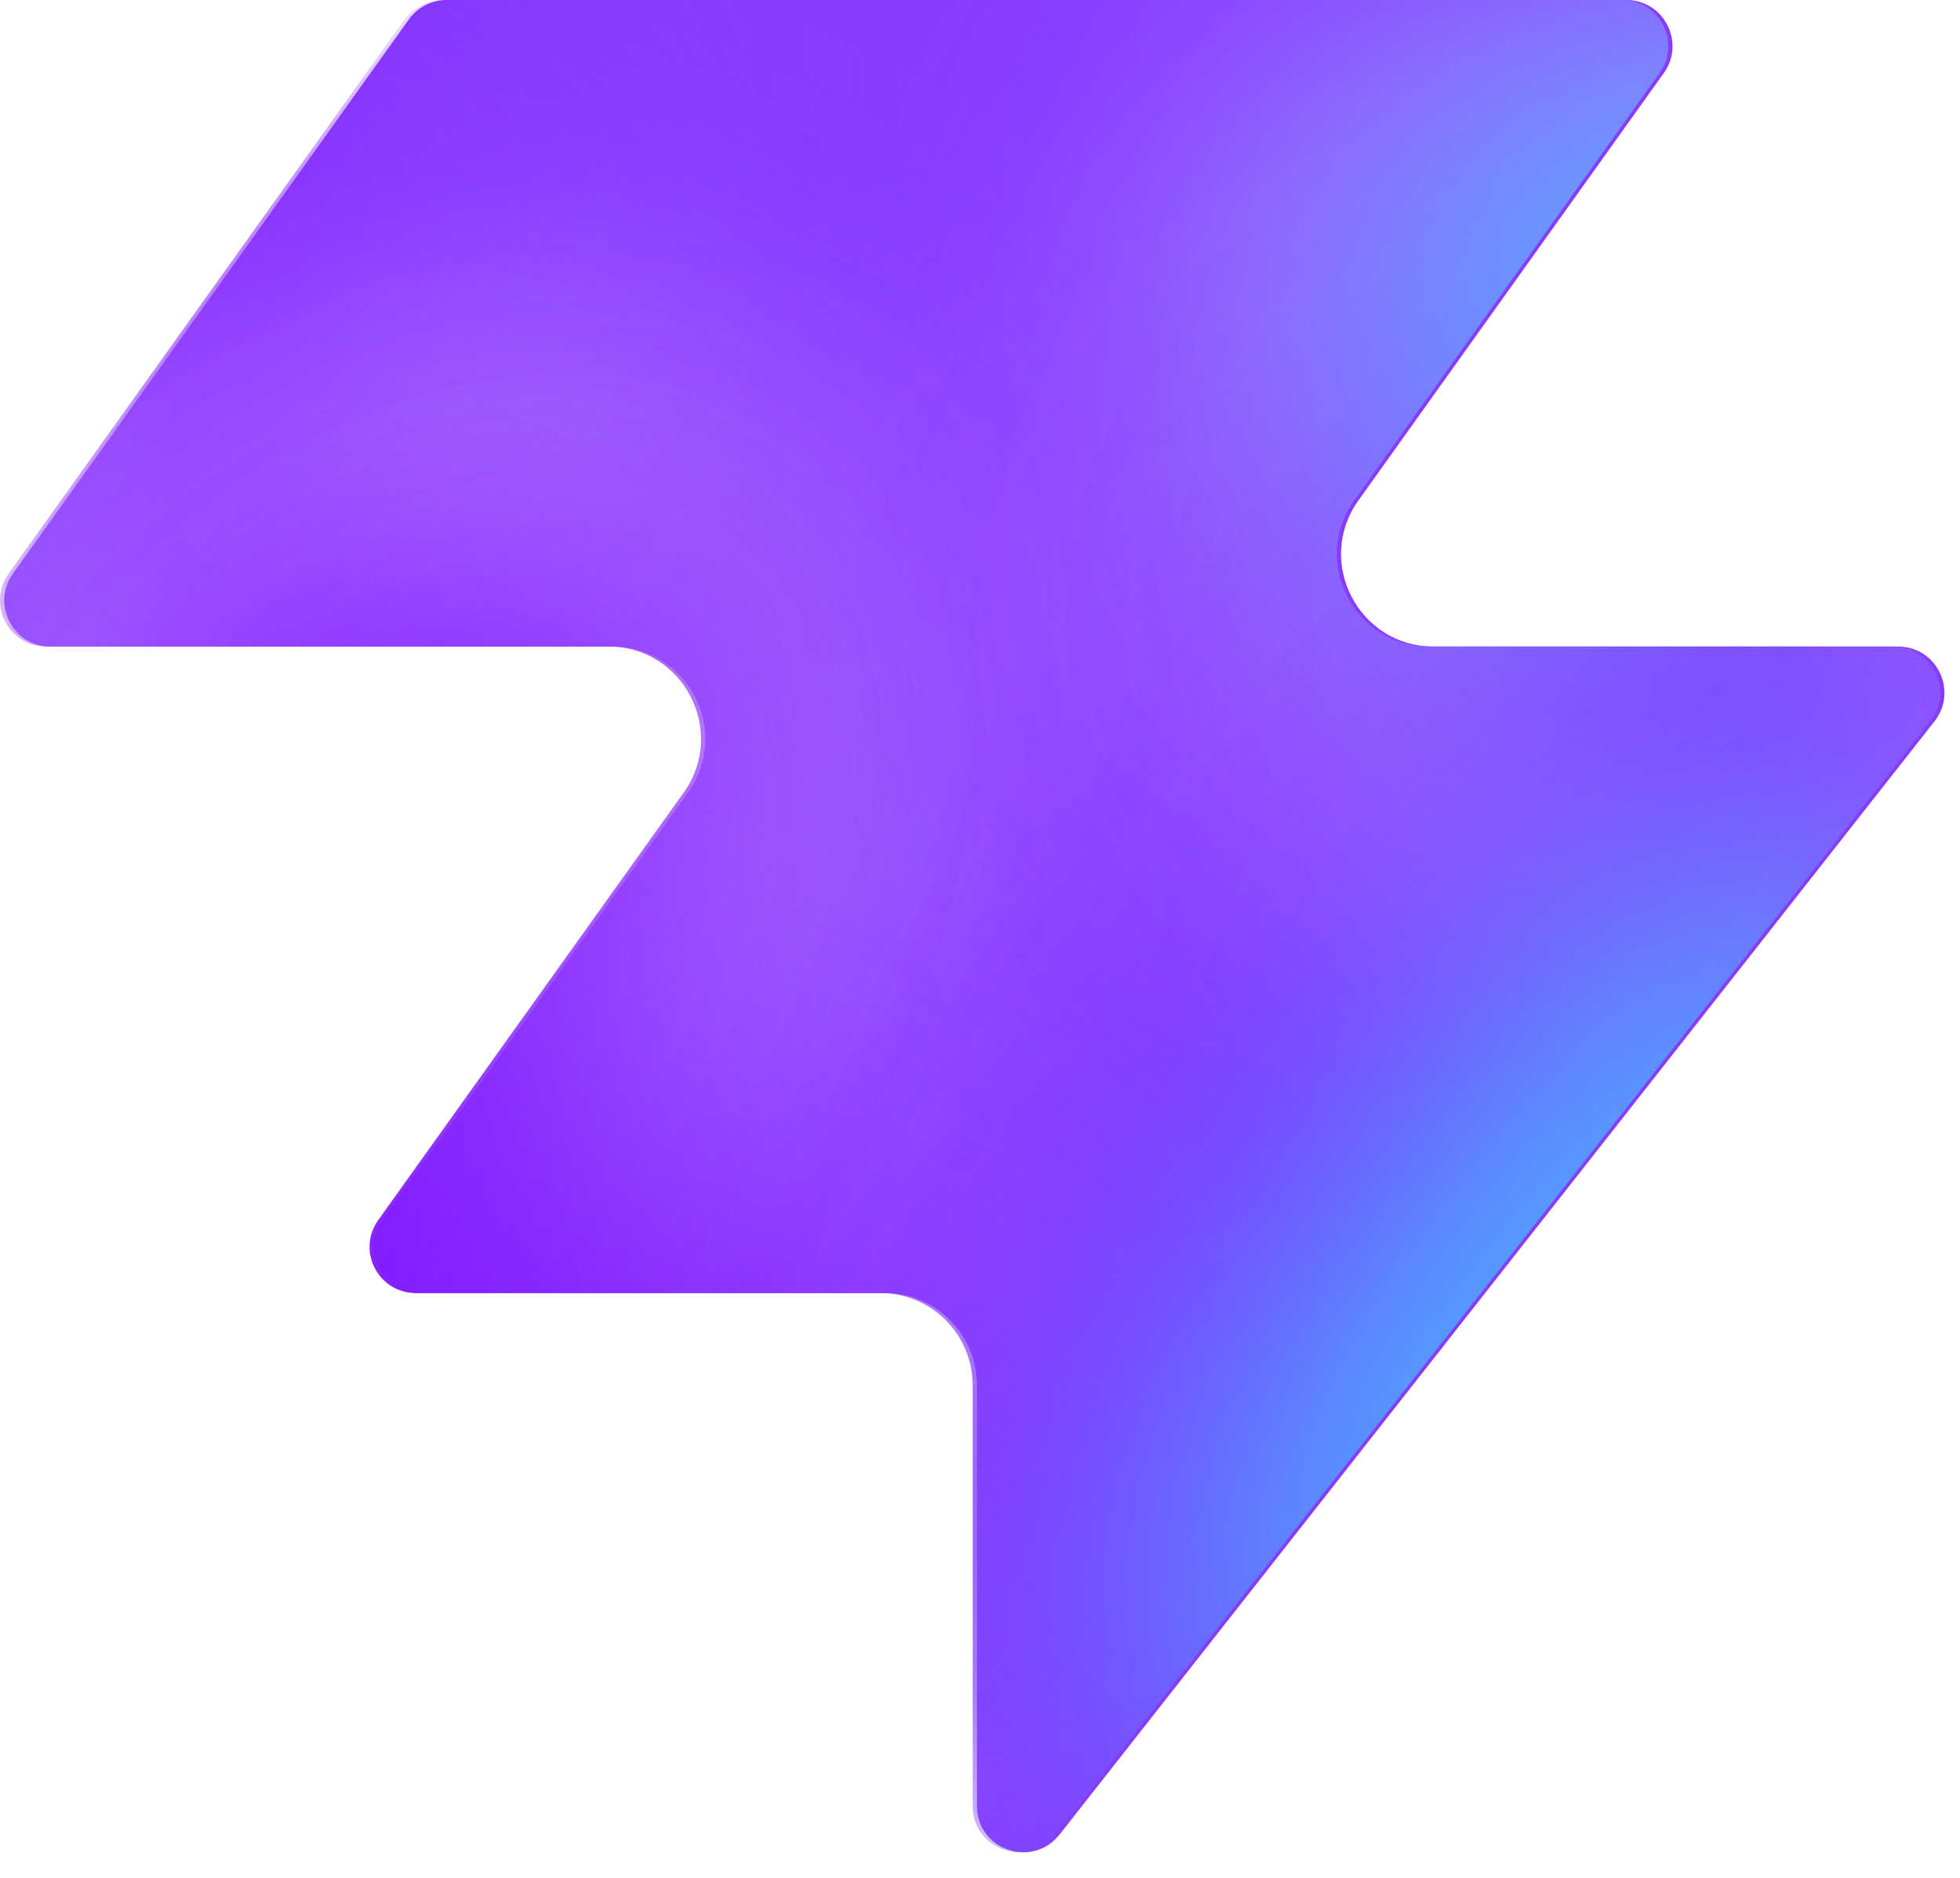
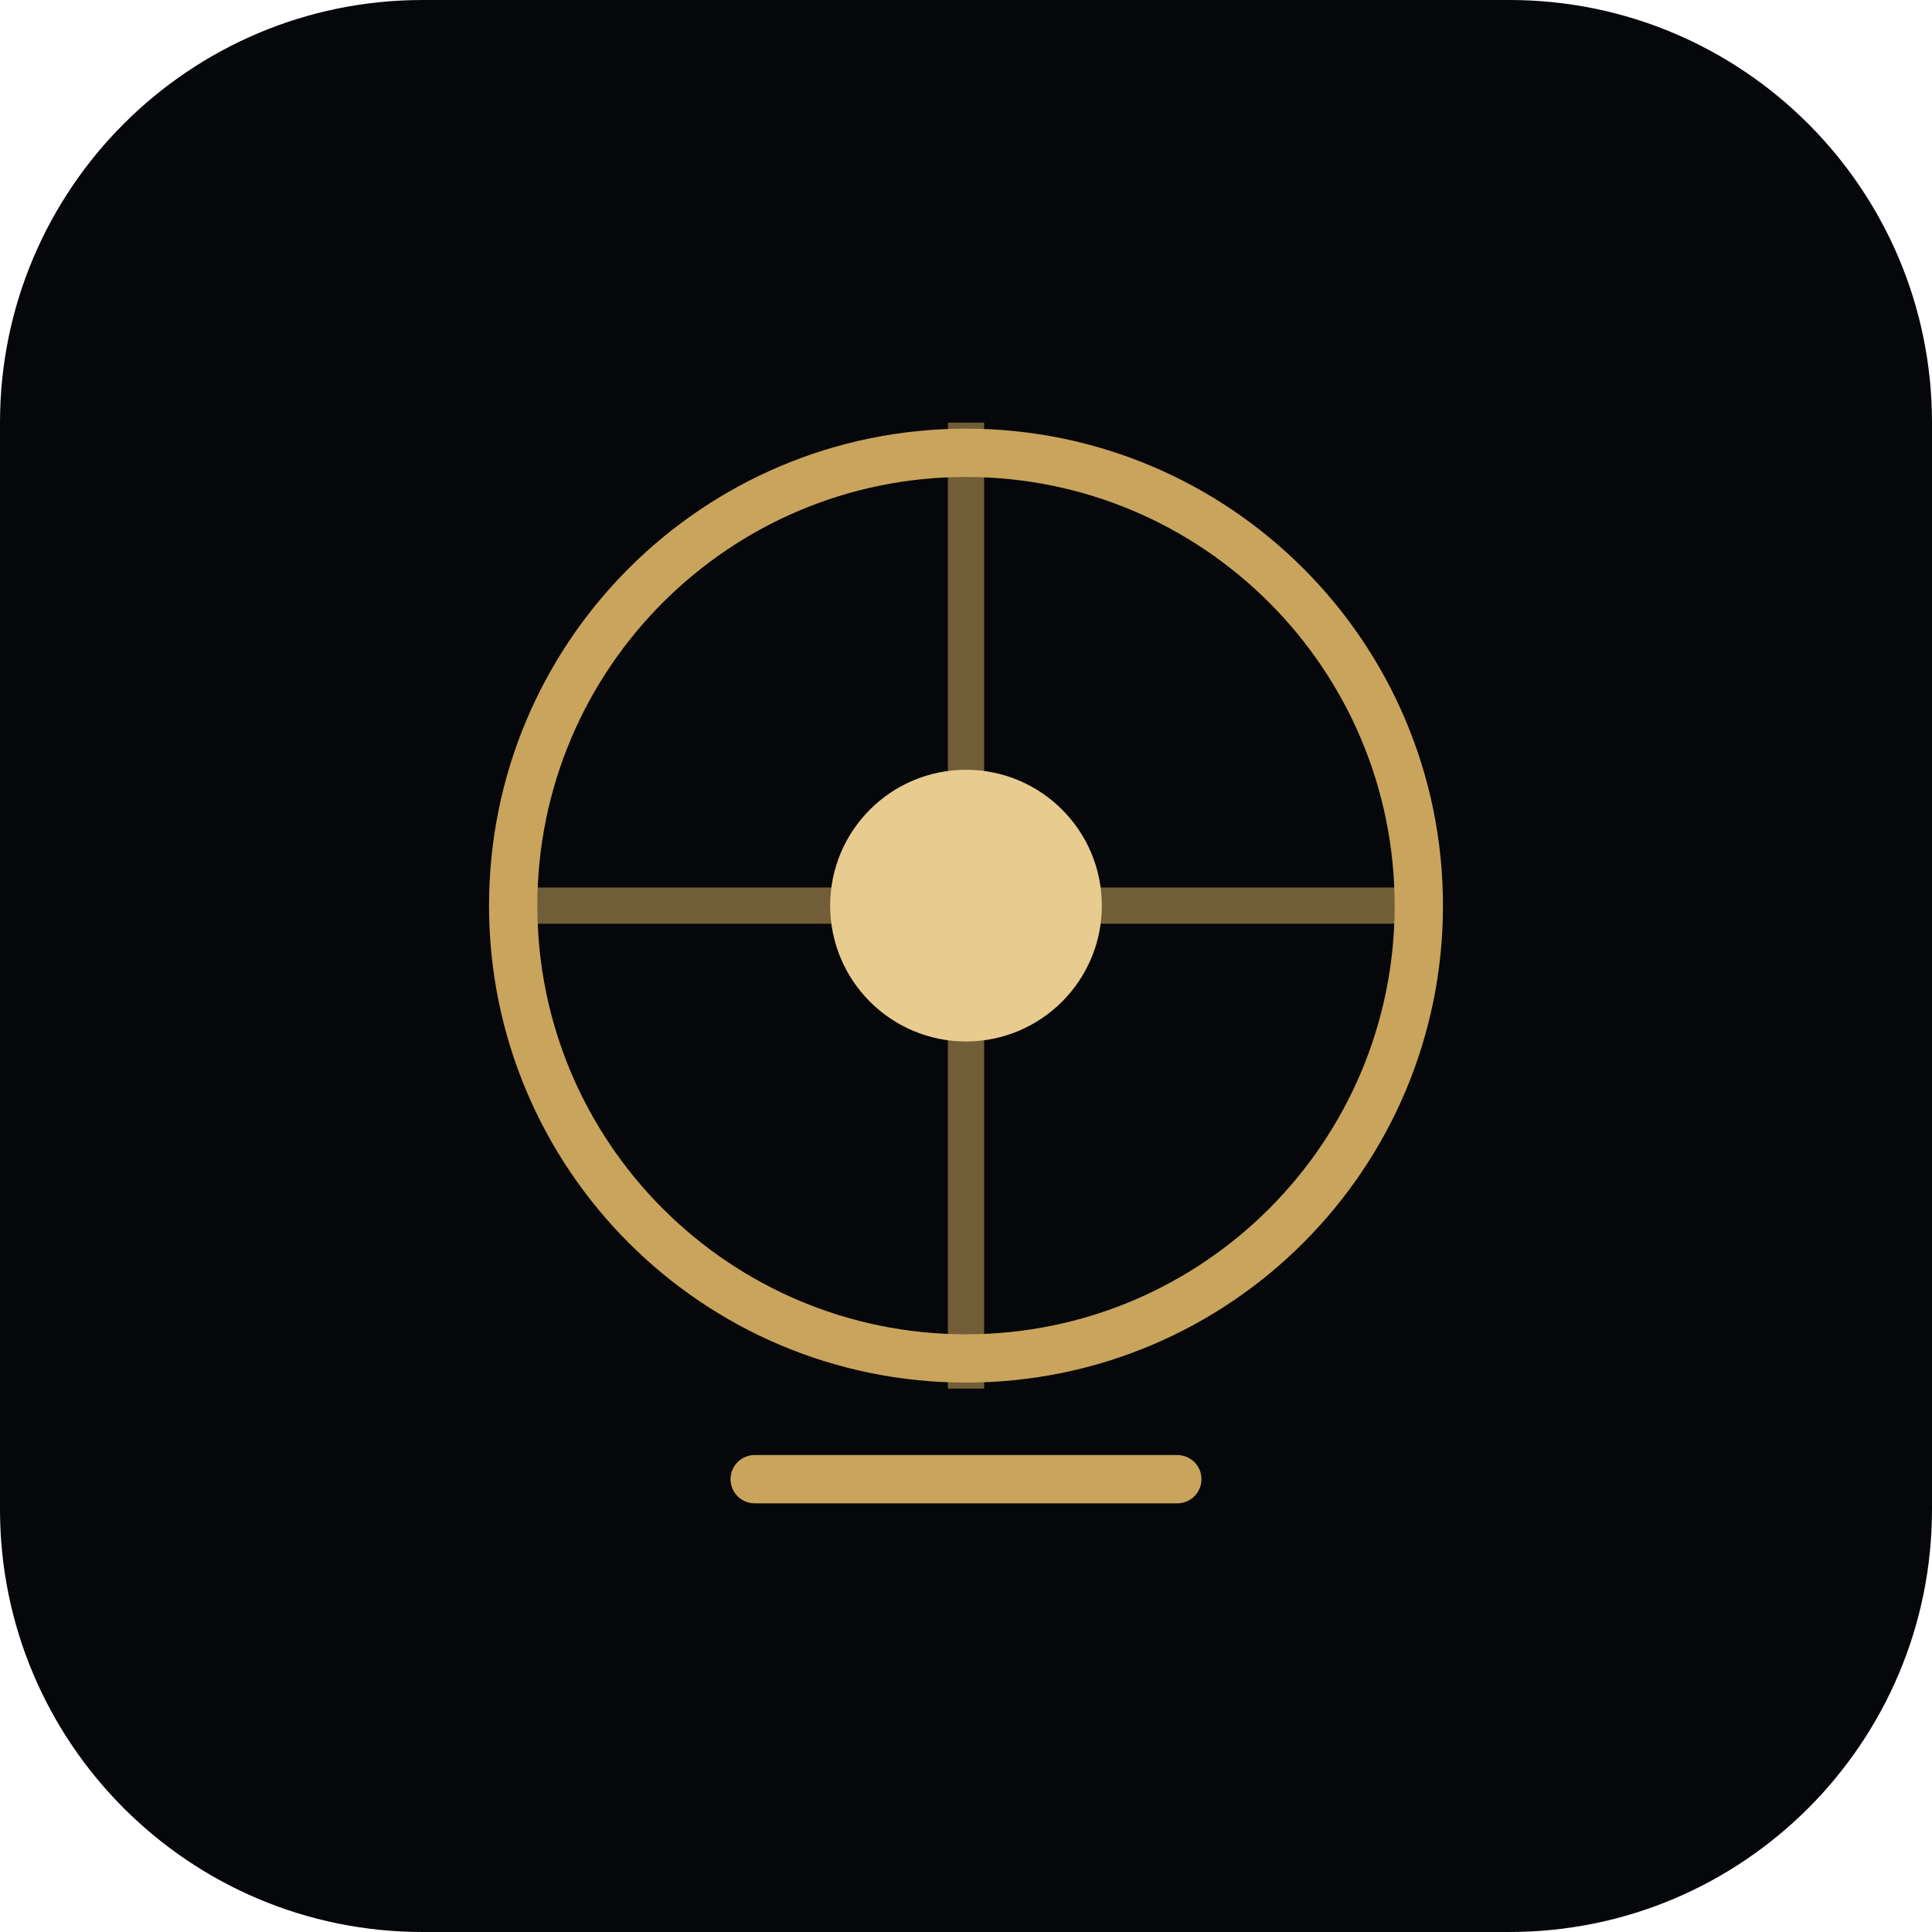
- <svg xmlns="http://www.w3.org/2000/svg" width="48" height="46" fill="none" viewBox="0 0 48 46">
-   <path fill="#863bff" d="M25.946 44.938c-.664.845-2.021.375-2.021-.698V33.937a2.26 2.26 0 0 0-2.262-2.262H10.287c-.92 0-1.456-1.04-.92-1.788l7.48-10.471c1.07-1.497 0-3.578-1.842-3.578H1.237c-.92 0-1.456-1.04-.92-1.788L10.013.474c.214-.297.556-.474.92-.474h28.894c.92 0 1.456 1.04.92 1.788l-7.48 10.471c-1.07 1.498 0 3.579 1.842 3.579h11.377c.943 0 1.473 1.088.89 1.83L25.947 44.94z" style="fill:#863bff;fill:color(display-p3 .525 .23 1);fill-opacity:1" />
-   <mask id="a" width="48" height="46" x="0" y="0" maskUnits="userSpaceOnUse" style="mask-type:alpha">
-     <path fill="#000" d="M25.842 44.938c-.664.844-2.021.375-2.021-.698V33.937a2.26 2.26 0 0 0-2.262-2.262H10.183c-.92 0-1.456-1.04-.92-1.788l7.48-10.471c1.07-1.498 0-3.579-1.842-3.579H1.133c-.92 0-1.456-1.04-.92-1.787L9.91.473c.214-.297.556-.474.92-.474h28.894c.92 0 1.456 1.04.92 1.788l-7.48 10.471c-1.07 1.498 0 3.578 1.842 3.578h11.377c.943 0 1.473 1.088.89 1.832L25.843 44.94z" style="fill:#000;fill-opacity:1" />
-   </mask>
-   <g mask="url(#a)">
-     <g filter="url(#b)">
-       <ellipse cx="5.508" cy="14.704" fill="#ede6ff" rx="5.508" ry="14.704" style="fill:#ede6ff;fill:color(display-p3 .927 .903 1);fill-opacity:1" transform="matrix(.00324 1 1 -.00324 -4.47 31.516)" />
-     </g>
-     <g filter="url(#c)">
-       <ellipse cx="10.399" cy="29.851" fill="#ede6ff" rx="10.399" ry="29.851" style="fill:#ede6ff;fill:color(display-p3 .927 .903 1);fill-opacity:1" transform="matrix(.00324 1 1 -.00324 -39.328 7.883)" />
-     </g>
-     <g filter="url(#d)">
-       <ellipse cx="5.508" cy="30.487" fill="#7e14ff" rx="5.508" ry="30.487" style="fill:#7e14ff;fill:color(display-p3 .492 .077 1);fill-opacity:1" transform="rotate(89.814 -25.913 -14.639)scale(1 -1)" />
-     </g>
-     <g filter="url(#e)">
-       <ellipse cx="5.508" cy="30.599" fill="#7e14ff" rx="5.508" ry="30.599" style="fill:#7e14ff;fill:color(display-p3 .492 .077 1);fill-opacity:1" transform="rotate(89.814 -32.644 -3.334)scale(1 -1)" />
-     </g>
-     <g filter="url(#f)">
-       <ellipse cx="5.508" cy="30.599" fill="#7e14ff" rx="5.508" ry="30.599" style="fill:#7e14ff;fill:color(display-p3 .492 .077 1);fill-opacity:1" transform="matrix(.00324 1 1 -.00324 -34.34 30.47)" />
-     </g>
-     <g filter="url(#g)">
-       <ellipse cx="14.072" cy="22.078" fill="#ede6ff" rx="14.072" ry="22.078" style="fill:#ede6ff;fill:color(display-p3 .927 .903 1);fill-opacity:1" transform="rotate(93.35 24.506 48.493)scale(-1 1)" />
-     </g>
-     <g filter="url(#h)">
-       <ellipse cx="3.47" cy="21.501" fill="#7e14ff" rx="3.47" ry="21.501" style="fill:#7e14ff;fill:color(display-p3 .492 .077 1);fill-opacity:1" transform="rotate(89.009 28.708 47.59)scale(-1 1)" />
-     </g>
-     <g filter="url(#i)">
-       <ellipse cx="3.47" cy="21.501" fill="#7e14ff" rx="3.47" ry="21.501" style="fill:#7e14ff;fill:color(display-p3 .492 .077 1);fill-opacity:1" transform="rotate(89.009 28.708 47.59)scale(-1 1)" />
-     </g>
-     <g filter="url(#j)">
-       <ellipse cx=".387" cy="8.972" fill="#7e14ff" rx="4.407" ry="29.108" style="fill:#7e14ff;fill:color(display-p3 .492 .077 1);fill-opacity:1" transform="rotate(39.51 .387 8.972)" />
-     </g>
-     <g filter="url(#k)">
-       <ellipse cx="47.523" cy="-6.092" fill="#7e14ff" rx="4.407" ry="29.108" style="fill:#7e14ff;fill:color(display-p3 .492 .077 1);fill-opacity:1" transform="rotate(37.892 47.523 -6.092)" />
-     </g>
-     <g filter="url(#l)">
-       <ellipse cx="41.412" cy="6.333" fill="#47bfff" rx="5.971" ry="9.665" style="fill:#47bfff;fill:color(display-p3 .28 .748 1);fill-opacity:1" transform="rotate(37.892 41.412 6.333)" />
-     </g>
-     <g filter="url(#m)">
-       <ellipse cx="-1.879" cy="38.332" fill="#7e14ff" rx="4.407" ry="29.108" style="fill:#7e14ff;fill:color(display-p3 .492 .077 1);fill-opacity:1" transform="rotate(37.892 -1.88 38.332)" />
-     </g>
-     <g filter="url(#n)">
-       <ellipse cx="-1.879" cy="38.332" fill="#7e14ff" rx="4.407" ry="29.108" style="fill:#7e14ff;fill:color(display-p3 .492 .077 1);fill-opacity:1" transform="rotate(37.892 -1.88 38.332)" />
-     </g>
-     <g filter="url(#o)">
-       <ellipse cx="35.651" cy="29.907" fill="#7e14ff" rx="4.407" ry="29.108" style="fill:#7e14ff;fill:color(display-p3 .492 .077 1);fill-opacity:1" transform="rotate(37.892 35.651 29.907)" />
-     </g>
-     <g filter="url(#p)">
-       <ellipse cx="38.418" cy="32.4" fill="#47bfff" rx="5.971" ry="15.297" style="fill:#47bfff;fill:color(display-p3 .28 .748 1);fill-opacity:1" transform="rotate(37.892 38.418 32.4)" />
-     </g>
-   </g>
-   <defs>
-     <filter id="b" width="60.045" height="41.654" x="-19.77" y="16.149" color-interpolation-filters="sRGB" filterUnits="userSpaceOnUse">
-       <feFlood flood-opacity="0" result="BackgroundImageFix" />
-       <feBlend in="SourceGraphic" in2="BackgroundImageFix" result="shape" />
-       <feGaussianBlur result="effect1_foregroundBlur_2002_17158" stdDeviation="7.659" />
-     </filter>
-     <filter id="c" width="90.34" height="51.437" x="-54.613" y="-7.533" color-interpolation-filters="sRGB" filterUnits="userSpaceOnUse">
-       <feFlood flood-opacity="0" result="BackgroundImageFix" />
-       <feBlend in="SourceGraphic" in2="BackgroundImageFix" result="shape" />
-       <feGaussianBlur result="effect1_foregroundBlur_2002_17158" stdDeviation="7.659" />
-     </filter>
-     <filter id="d" width="79.355" height="29.4" x="-49.64" y="2.03" color-interpolation-filters="sRGB" filterUnits="userSpaceOnUse">
-       <feFlood flood-opacity="0" result="BackgroundImageFix" />
-       <feBlend in="SourceGraphic" in2="BackgroundImageFix" result="shape" />
-       <feGaussianBlur result="effect1_foregroundBlur_2002_17158" stdDeviation="4.596" />
-     </filter>
-     <filter id="e" width="79.579" height="29.4" x="-45.045" y="20.029" color-interpolation-filters="sRGB" filterUnits="userSpaceOnUse">
-       <feFlood flood-opacity="0" result="BackgroundImageFix" />
-       <feBlend in="SourceGraphic" in2="BackgroundImageFix" result="shape" />
-       <feGaussianBlur result="effect1_foregroundBlur_2002_17158" stdDeviation="4.596" />
-     </filter>
-     <filter id="f" width="79.579" height="29.4" x="-43.513" y="21.178" color-interpolation-filters="sRGB" filterUnits="userSpaceOnUse">
-       <feFlood flood-opacity="0" result="BackgroundImageFix" />
-       <feBlend in="SourceGraphic" in2="BackgroundImageFix" result="shape" />
-       <feGaussianBlur result="effect1_foregroundBlur_2002_17158" stdDeviation="4.596" />
-     </filter>
-     <filter id="g" width="74.749" height="58.852" x="15.756" y="-17.901" color-interpolation-filters="sRGB" filterUnits="userSpaceOnUse">
-       <feFlood flood-opacity="0" result="BackgroundImageFix" />
-       <feBlend in="SourceGraphic" in2="BackgroundImageFix" result="shape" />
-       <feGaussianBlur result="effect1_foregroundBlur_2002_17158" stdDeviation="7.659" />
-     </filter>
-     <filter id="h" width="61.377" height="25.362" x="23.548" y="2.284" color-interpolation-filters="sRGB" filterUnits="userSpaceOnUse">
-       <feFlood flood-opacity="0" result="BackgroundImageFix" />
-       <feBlend in="SourceGraphic" in2="BackgroundImageFix" result="shape" />
-       <feGaussianBlur result="effect1_foregroundBlur_2002_17158" stdDeviation="4.596" />
-     </filter>
-     <filter id="i" width="61.377" height="25.362" x="23.548" y="2.284" color-interpolation-filters="sRGB" filterUnits="userSpaceOnUse">
-       <feFlood flood-opacity="0" result="BackgroundImageFix" />
-       <feBlend in="SourceGraphic" in2="BackgroundImageFix" result="shape" />
-       <feGaussianBlur result="effect1_foregroundBlur_2002_17158" stdDeviation="4.596" />
-     </filter>
-     <filter id="j" width="56.045" height="63.649" x="-27.636" y="-22.853" color-interpolation-filters="sRGB" filterUnits="userSpaceOnUse">
-       <feFlood flood-opacity="0" result="BackgroundImageFix" />
-       <feBlend in="SourceGraphic" in2="BackgroundImageFix" result="shape" />
-       <feGaussianBlur result="effect1_foregroundBlur_2002_17158" stdDeviation="4.596" />
-     </filter>
-     <filter id="k" width="54.814" height="64.646" x="20.116" y="-38.415" color-interpolation-filters="sRGB" filterUnits="userSpaceOnUse">
-       <feFlood flood-opacity="0" result="BackgroundImageFix" />
-       <feBlend in="SourceGraphic" in2="BackgroundImageFix" result="shape" />
-       <feGaussianBlur result="effect1_foregroundBlur_2002_17158" stdDeviation="4.596" />
-     </filter>
-     <filter id="l" width="33.541" height="35.313" x="24.641" y="-11.323" color-interpolation-filters="sRGB" filterUnits="userSpaceOnUse">
-       <feFlood flood-opacity="0" result="BackgroundImageFix" />
-       <feBlend in="SourceGraphic" in2="BackgroundImageFix" result="shape" />
-       <feGaussianBlur result="effect1_foregroundBlur_2002_17158" stdDeviation="4.596" />
-     </filter>
-     <filter id="m" width="54.814" height="64.646" x="-29.286" y="6.009" color-interpolation-filters="sRGB" filterUnits="userSpaceOnUse">
-       <feFlood flood-opacity="0" result="BackgroundImageFix" />
-       <feBlend in="SourceGraphic" in2="BackgroundImageFix" result="shape" />
-       <feGaussianBlur result="effect1_foregroundBlur_2002_17158" stdDeviation="4.596" />
-     </filter>
-     <filter id="n" width="54.814" height="64.646" x="-29.286" y="6.009" color-interpolation-filters="sRGB" filterUnits="userSpaceOnUse">
-       <feFlood flood-opacity="0" result="BackgroundImageFix" />
-       <feBlend in="SourceGraphic" in2="BackgroundImageFix" result="shape" />
-       <feGaussianBlur result="effect1_foregroundBlur_2002_17158" stdDeviation="4.596" />
-     </filter>
-     <filter id="o" width="54.814" height="64.646" x="8.244" y="-2.416" color-interpolation-filters="sRGB" filterUnits="userSpaceOnUse">
-       <feFlood flood-opacity="0" result="BackgroundImageFix" />
-       <feBlend in="SourceGraphic" in2="BackgroundImageFix" result="shape" />
-       <feGaussianBlur result="effect1_foregroundBlur_2002_17158" stdDeviation="4.596" />
-     </filter>
-     <filter id="p" width="39.409" height="43.623" x="18.713" y="10.588" color-interpolation-filters="sRGB" filterUnits="userSpaceOnUse">
-       <feFlood flood-opacity="0" result="BackgroundImageFix" />
-       <feBlend in="SourceGraphic" in2="BackgroundImageFix" result="shape" />
-       <feGaussianBlur result="effect1_foregroundBlur_2002_17158" stdDeviation="4.596" />
-     </filter>
-   </defs>
+ <svg xmlns="http://www.w3.org/2000/svg" viewBox="0 0 64 64">
+   <rect width="64" height="64" rx="14" fill="#06070a" />
+   <circle cx="32" cy="30" r="15" fill="none" stroke="#c9a45c" stroke-width="1.6" />
+   <path d="M32 14v32M17 30h30" stroke="#c9a45c" stroke-width="1.2" opacity=".55" />
+   <circle cx="32" cy="30" r="4.5" fill="#e8cb8e" />
+   <path d="M25 49h14" stroke="#c9a45c" stroke-width="1.6" stroke-linecap="round" />
</svg>
